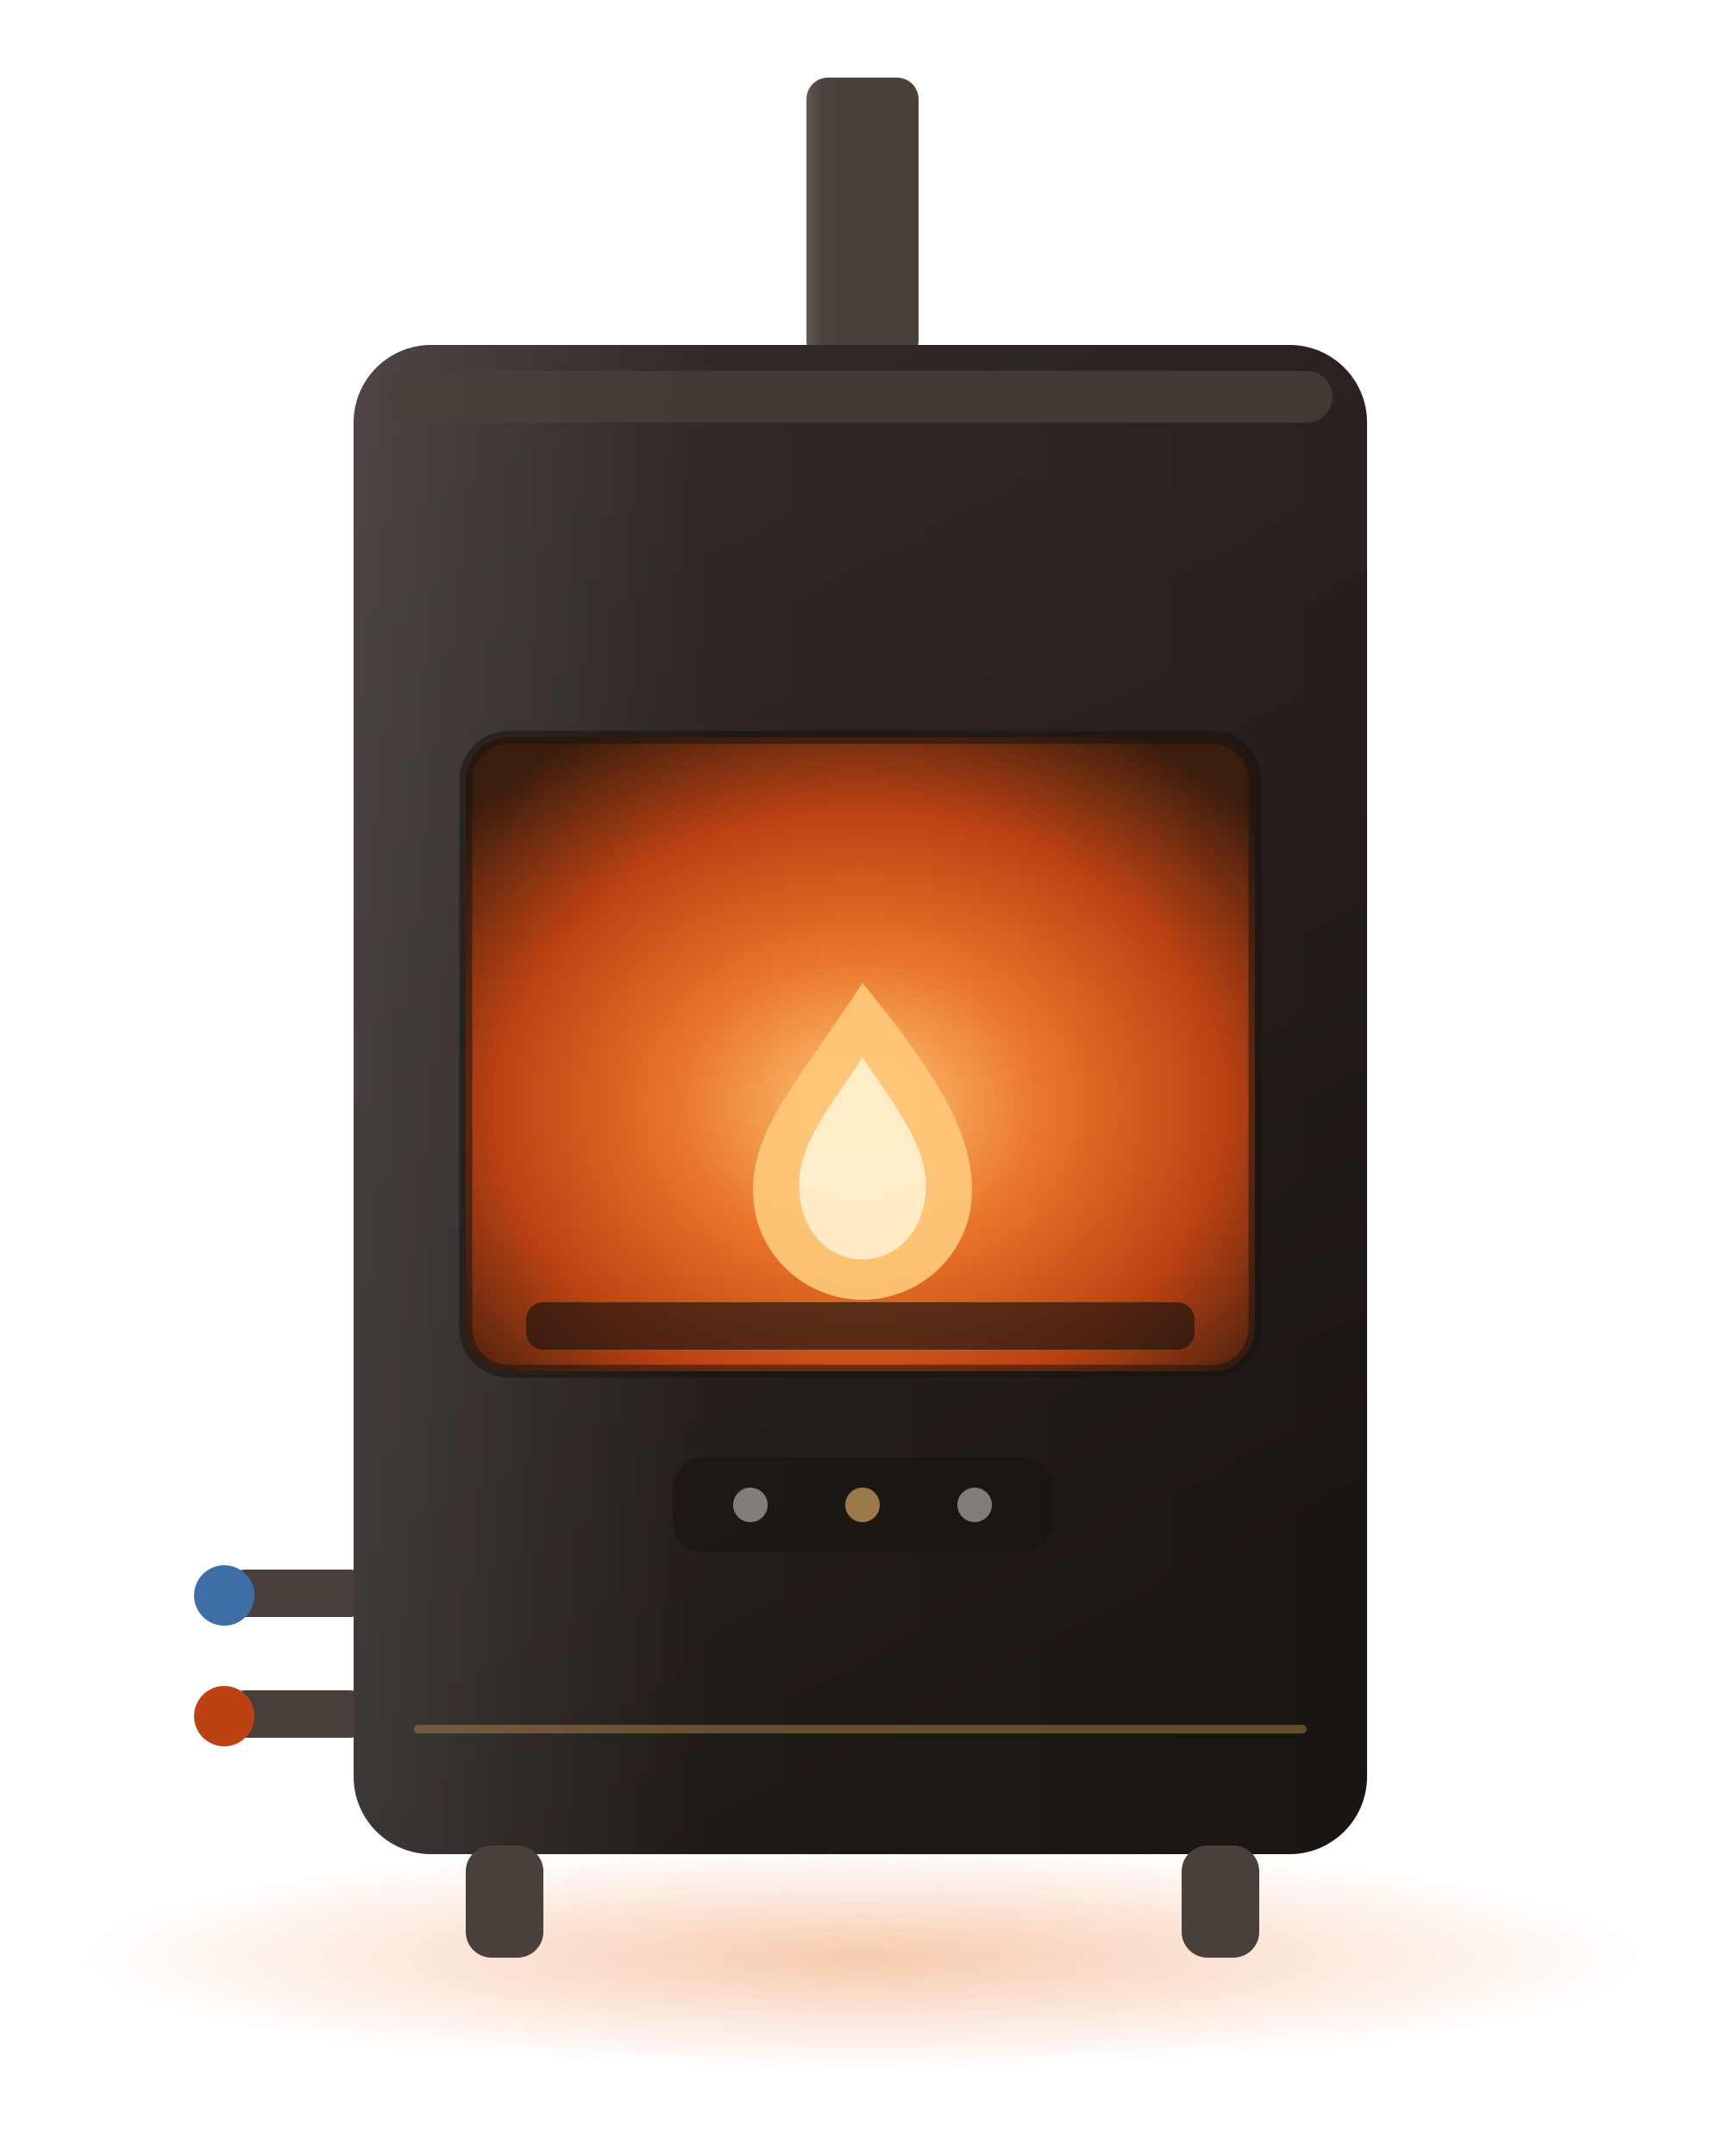
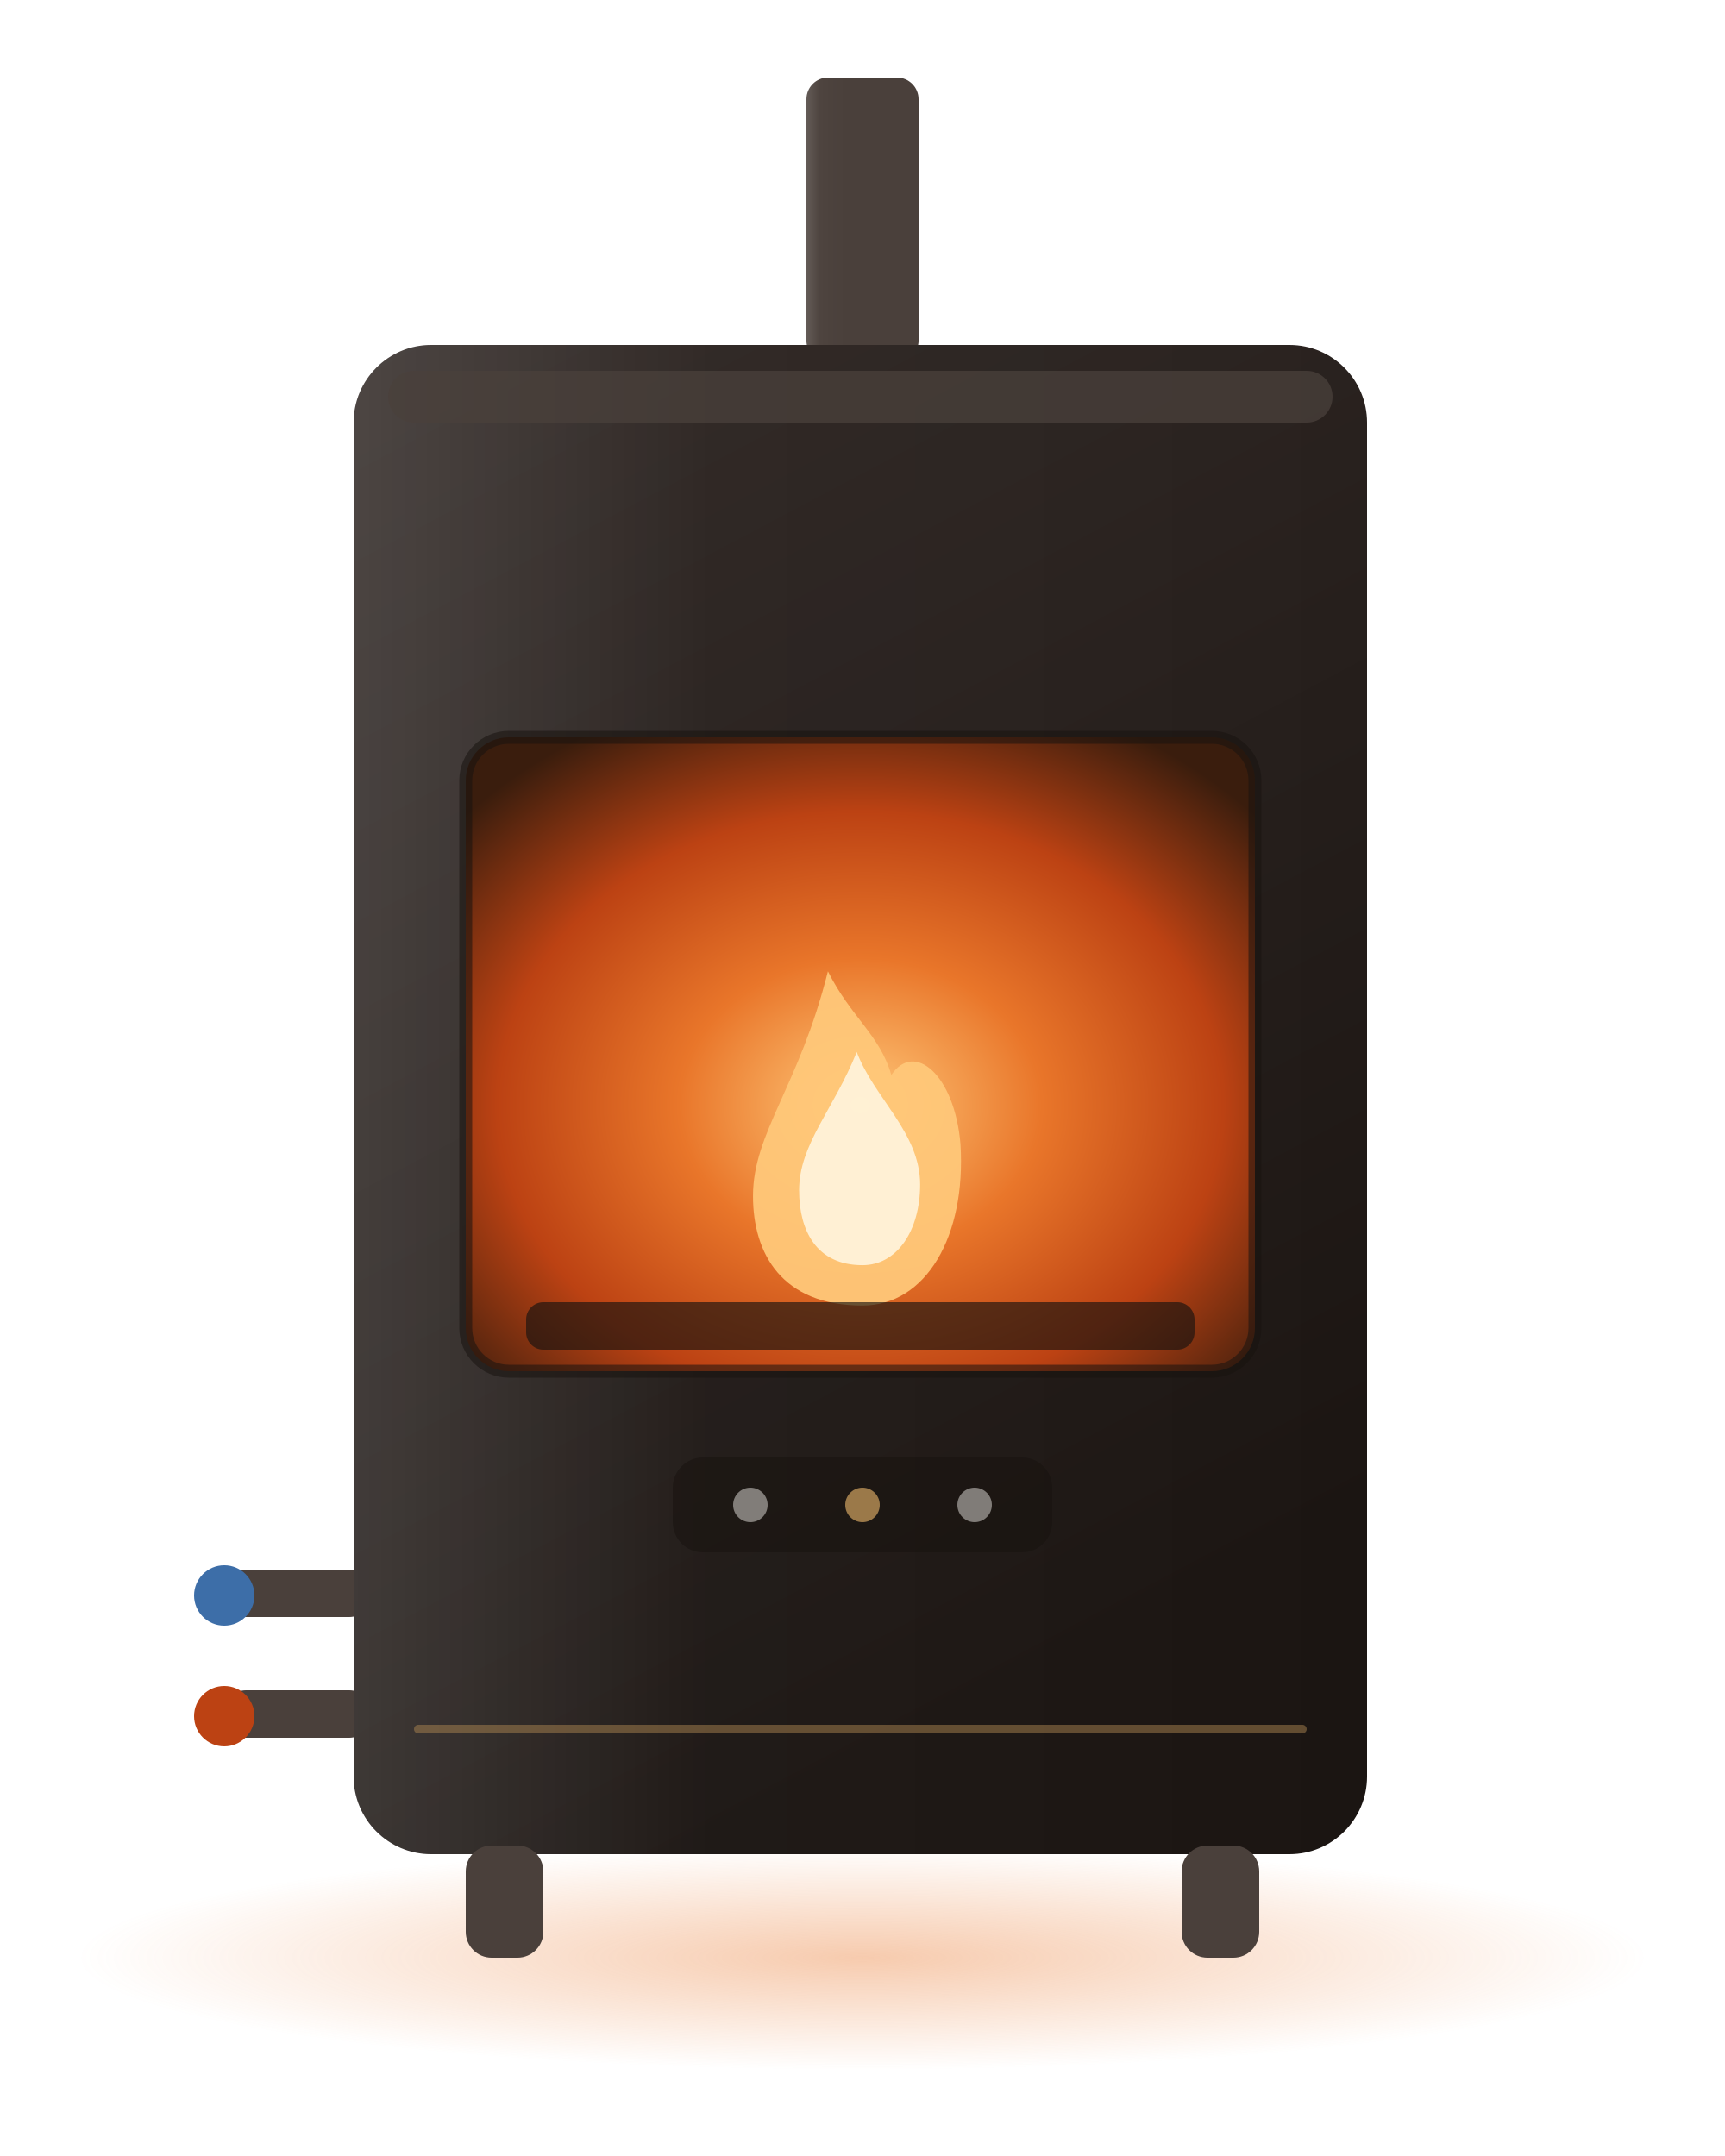
<svg xmlns="http://www.w3.org/2000/svg" viewBox="0 0 400 500" width="400" height="500" role="img" aria-hidden="true">
  <defs>
    <linearGradient id="bodystovehydrolarge" x1="0" y1="0" x2="0.35" y2="1">
      <stop offset="0" stop-color="#302825" />
      <stop offset="1" stop-color="#1b1512" />
    </linearGradient>
    <linearGradient id="sheenstovehydrolarge" x1="0" y1="0" x2="1" y2="0">
      <stop offset="0" stop-color="#ffffff" stop-opacity="0.14" />
      <stop offset="0.35" stop-color="#ffffff" stop-opacity="0.02" />
      <stop offset="1" stop-color="#ffffff" stop-opacity="0" />
    </linearGradient>
    <radialGradient id="glassstovehydrolarge" cx="50%" cy="58%" r="68%">
      <stop offset="0" stop-color="#ffc879" />
      <stop offset="0.34" stop-color="#e9762a" />
      <stop offset="0.68" stop-color="#bc4213" />
      <stop offset="1" stop-color="#3a1d0d" />
    </radialGradient>
    <radialGradient id="halostovehydrolarge" cx="50%" cy="50%" r="50%">
      <stop offset="0" stop-color="#e9762a" stop-opacity="0.38" />
      <stop offset="1" stop-color="#e9762a" stop-opacity="0" />
    </radialGradient>
  </defs>
  <ellipse cx="200.0" cy="454" rx="183" ry="26" fill="url(#halostovehydrolarge)" />
  <rect x="187" y="18" width="26" height="66" rx="5" fill="#4a403b" />
  <rect x="187" y="18" width="9" height="66" fill="url(#sheenstovehydrolarge)" />
  <rect x="52" y="392" width="34" height="11" rx="5" fill="#4a403b" />
  <circle cx="52" cy="398" r="7" fill="#bc4213" />
  <rect x="52" y="364" width="34" height="11" rx="5" fill="#4a403b" />
  <circle cx="52" cy="370" r="7" fill="#3d6ea8" />
  <rect x="82" y="80" width="235" height="350" rx="18" fill="url(#bodystovehydrolarge)" />
  <rect x="82" y="80" width="235" height="350" rx="18" fill="url(#sheenstovehydrolarge)" />
  <rect x="90" y="86" width="219" height="12" rx="6" fill="#4a403b" opacity="0.75" />
  <rect x="108" y="171" width="183" height="147" rx="10" fill="url(#glassstovehydrolarge)" />
  <rect x="108" y="171" width="183" height="147" rx="10" fill="none" stroke="#17120f" stroke-width="3" opacity="0.55" />
  <g transform="translate(200.0 268.02) scale(1.336364)">
-     <path d="M0 -30 C 13 -14 19 -4 19 6 C 19 17 10 25 0 25 C -10 25 -19 17 -19 6 C -19 -5 -11 -13 0 -30 Z" fill="#ffc879" opacity="0.92" />
-     <path d="M0 -17 C 7 -7 11 -1 11 5 C 11 13 6 18 0 18 C -6 18 -11 13 -11 5 C -11 -2 -6 -8 0 -17 Z" fill="#fff3d6" opacity="0.85" />
+     <path d="M0 26 C -14 26 -19 17 -19 7 C -19 -4 -11 -12 -6 -32              C -2 -24 3 -21 5 -14 C 9 -20 16 -14 17 -2              C 18 14 11 26 0 26 Z" fill="#ffc879" opacity="0.94" />
+     <path d="M0 19 C -8 19 -11 13 -11 6 C -11 -2 -5 -8 -1 -18              C 2 -10 10 -4 10 5 C 10 13 6 19 0 19 Z" fill="#fff6e0" opacity="0.88" />
  </g>
  <rect x="122" y="302" width="155" height="11" rx="4" fill="#17120f" opacity="0.65" />
  <rect x="156" y="338" width="88" height="22" rx="7" fill="#17120f" opacity="0.55" />
  <circle cx="174" cy="349" r="4" fill="#fbf8f4" opacity="0.45" />
  <circle cx="200" cy="349" r="4" fill="#a9844f" opacity="0.9" />
  <circle cx="226" cy="349" r="4" fill="#fbf8f4" opacity="0.45" />
  <rect x="96" y="400" width="207" height="2" rx="1" fill="#a9844f" opacity="0.5" />
  <rect x="108" y="428" width="18" height="26" rx="6" fill="#4a403b" />
  <rect x="274" y="428" width="18" height="26" rx="6" fill="#4a403b" />
</svg>
